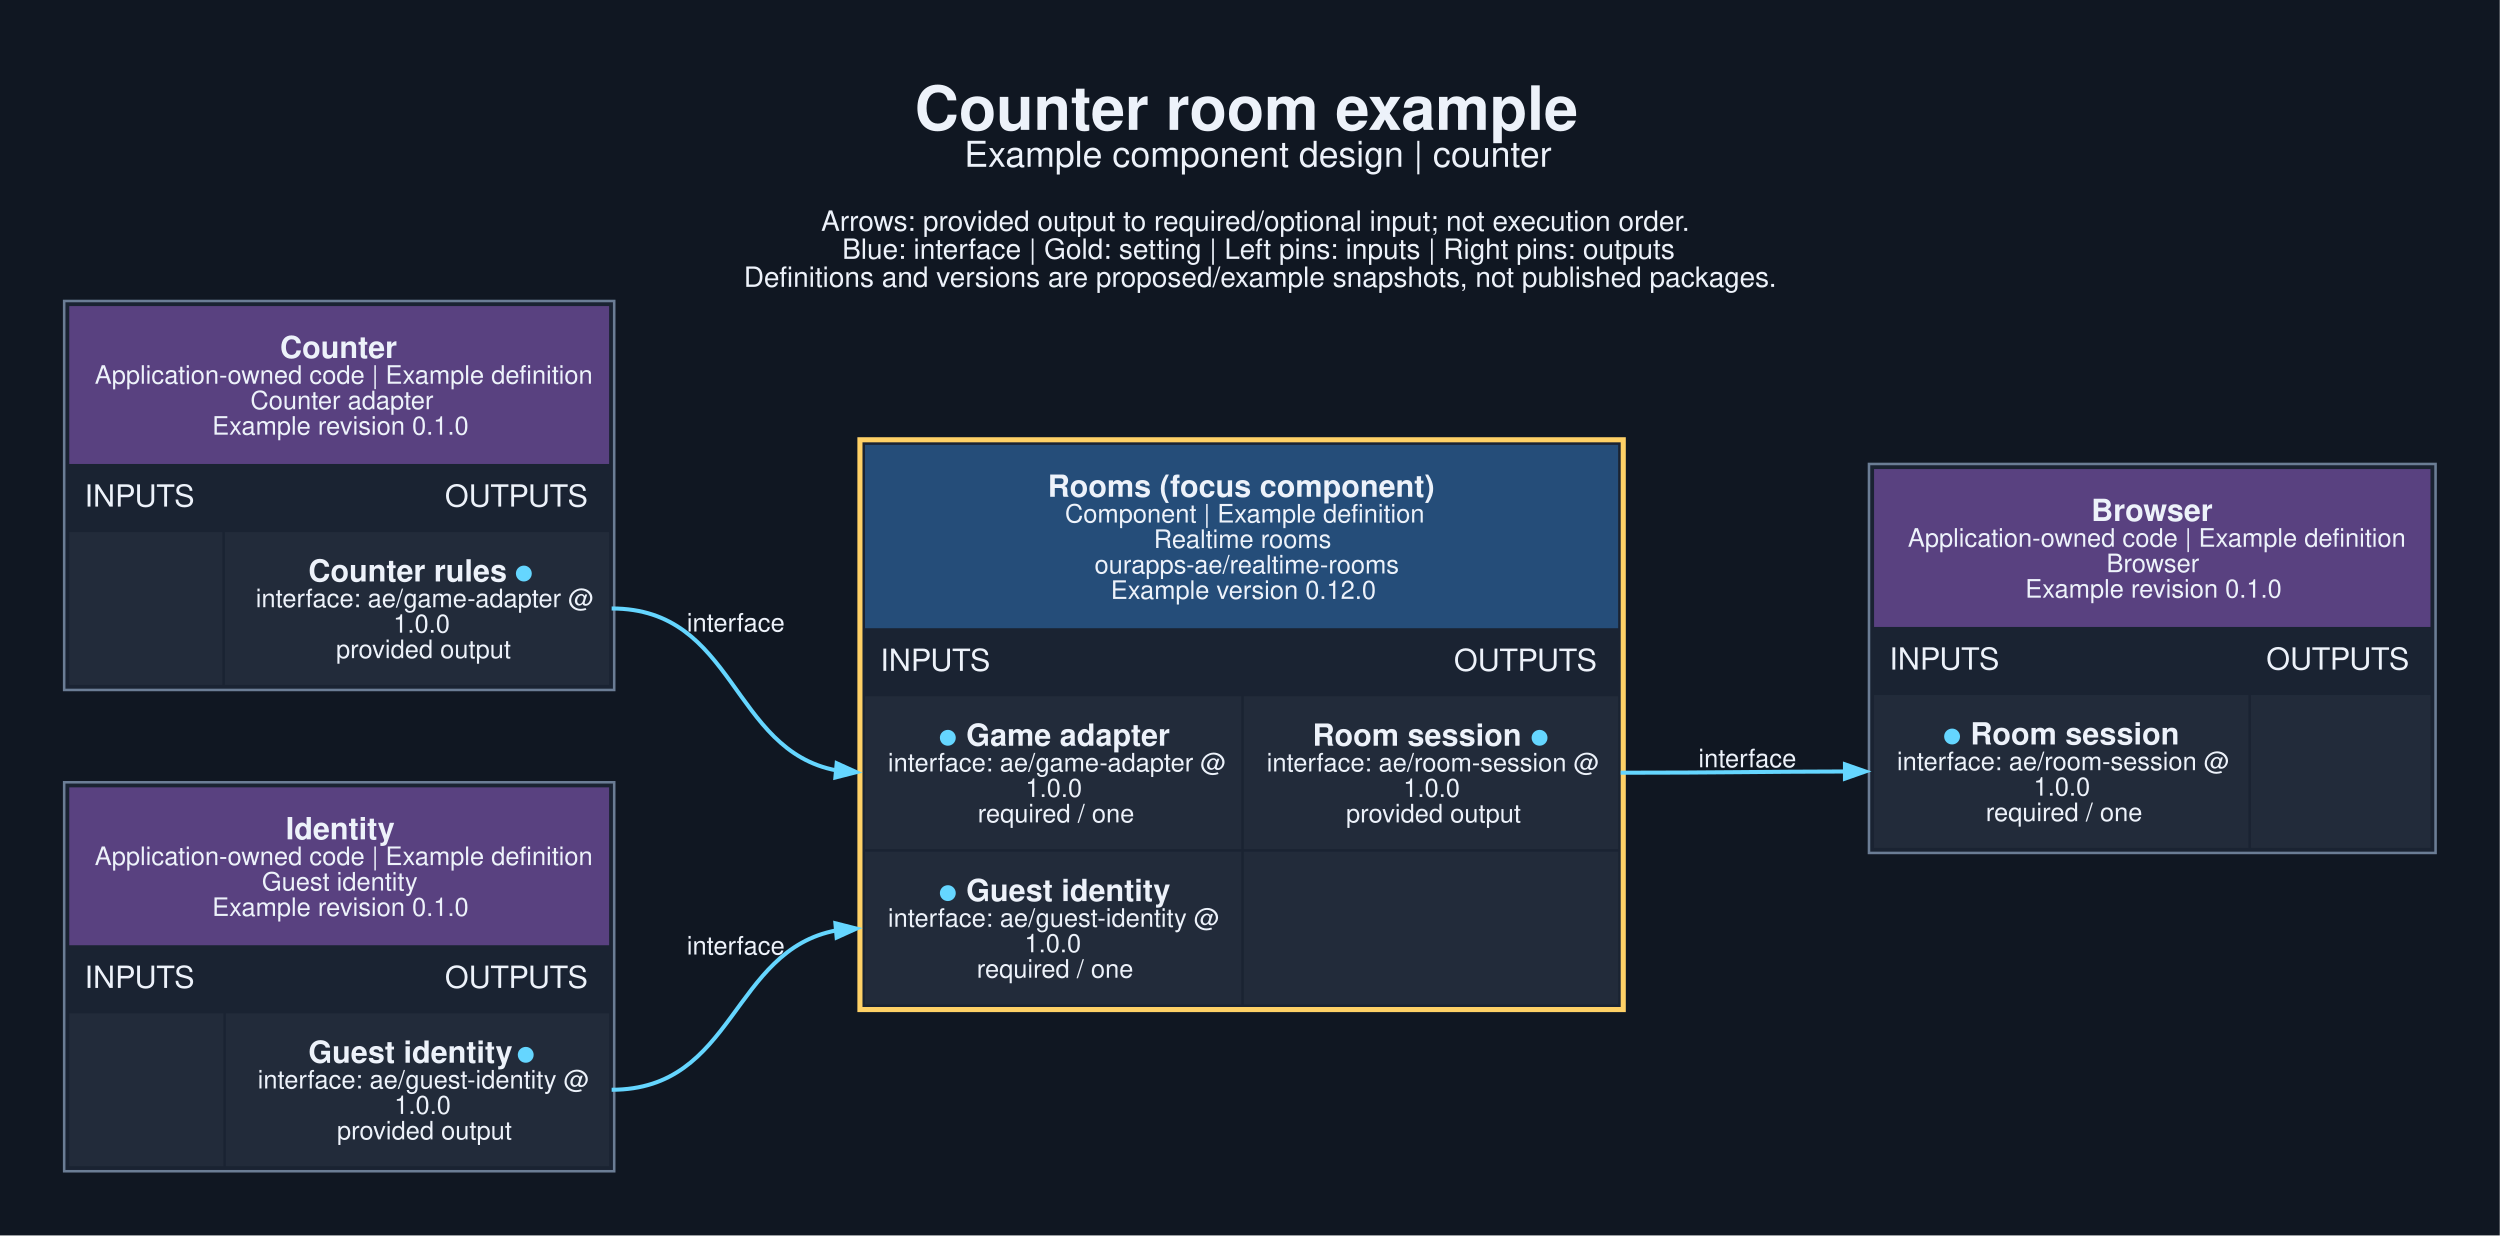
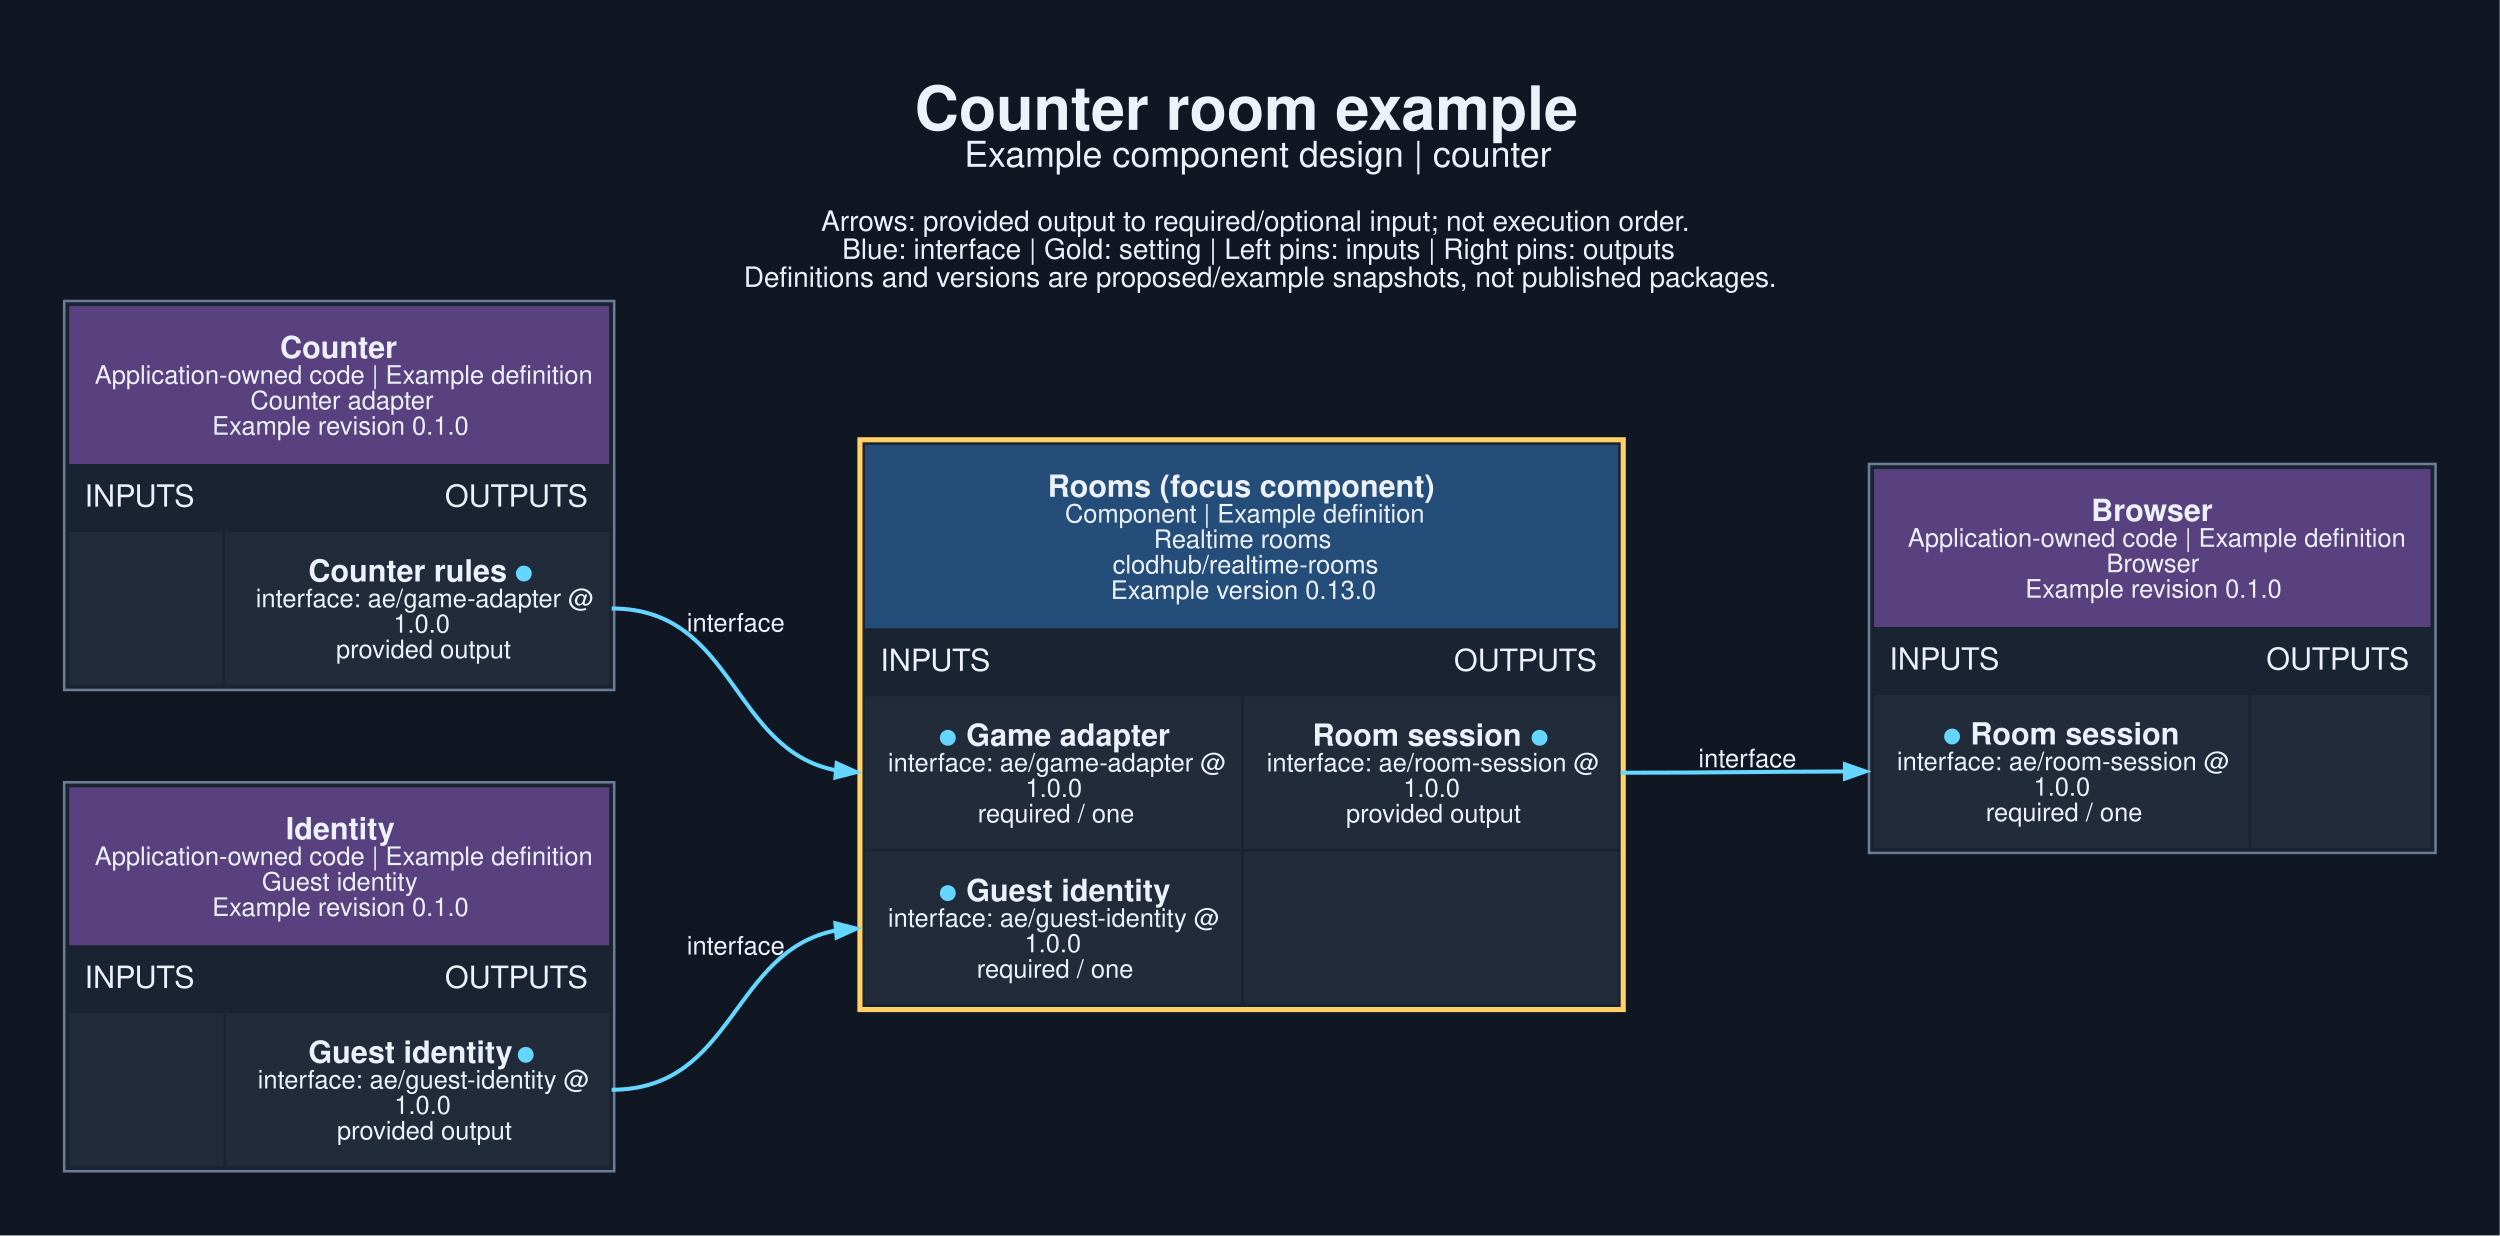
<svg xmlns="http://www.w3.org/2000/svg" width="1309pt" height="647pt" viewBox="0.00 0.00 1309.00 647.00">
  <g id="graph0" class="graph" transform="scale(1.33333 1.33333) rotate(0) translate(25.2 459.95)">
    <polygon fill="#101722" stroke="none" points="-25.2,25.2 -25.2,-459.95 956.45,-459.95 956.45,25.2 -25.2,25.2" />
    <text xml:space="preserve" text-anchor="start" x="334" y="-408.95" font-family="Helvetica,sans-Serif" font-weight="bold" font-size="24.00" fill="#edf2fa">Counter room example</text>
    <text xml:space="preserve" text-anchor="start" x="353.5" y="-394.45" font-family="Helvetica,sans-Serif" font-size="14.00" fill="#edf2fa">Example component design | counter</text>
    <text xml:space="preserve" text-anchor="start" x="297.25" y="-369.3" font-family="Helvetica,sans-Serif" font-size="11.00" fill="#edf2fa">Arrows: provided output to required/optional input; not execution order.</text>
    <text xml:space="preserve" text-anchor="start" x="305.5" y="-358.3" font-family="Helvetica,sans-Serif" font-size="11.00" fill="#edf2fa">Blue: interface | Gold: setting | Left pins: inputs | Right pins: outputs</text>
    <text xml:space="preserve" text-anchor="start" x="266.88" y="-347.3" font-family="Helvetica,sans-Serif" font-size="11.00" fill="#edf2fa">Definitions and versions are proposed/example snapshots, not published packages.</text>
    <g id="node1" class="node">
      <polygon fill="#1a2332" stroke="none" points="0,-189 0,-341.75 216,-341.75 216,-189 0,-189" />
      <polygon fill="#594180" stroke="none" points="2,-277.75 2,-339.75 214,-339.75 214,-277.75 2,-277.75" />
      <text xml:space="preserve" text-anchor="start" x="84.75" y="-319.35" font-family="Helvetica,sans-Serif" font-weight="bold" font-size="12.00" fill="#edf2fa">Counter</text>
      <text xml:space="preserve" text-anchor="start" x="12" y="-309.25" font-family="Helvetica,sans-Serif" font-size="10.00" fill="#edf2fa">Application-owned code | Example definition</text>
      <text xml:space="preserve" text-anchor="start" x="73.12" y="-299.25" font-family="Helvetica,sans-Serif" font-size="10.00" fill="#edf2fa">Counter adapter</text>
      <text xml:space="preserve" text-anchor="start" x="58.12" y="-289.25" font-family="Helvetica,sans-Serif" font-size="10.00" fill="#edf2fa">Example revision 0.1.0</text>
      <text xml:space="preserve" text-anchor="start" x="8" y="-261" font-family="Helvetica,sans-Serif" font-size="12.00" fill="#edf2fa">INPUTS</text>
      <text xml:space="preserve" text-anchor="start" x="149.5" y="-261" font-family="Helvetica,sans-Serif" font-size="12.00" fill="#edf2fa">OUTPUTS</text>
      <polygon fill="#222b3a" stroke="none" points="2,-191 2,-251 62.12,-251 62.12,-191 2,-191" />
      <polygon fill="#222b3a" stroke="none" points="63.12,-191 63.12,-251 214,-251 214,-191 63.12,-191" />
      <text xml:space="preserve" text-anchor="start" x="95.88" y="-231.6" font-family="Helvetica,sans-Serif" font-weight="bold" font-size="12.00" fill="#edf2fa">Counter rules </text>
      <text xml:space="preserve" text-anchor="start" x="176.88" y="-231.6" font-family="Helvetica,sans-Serif" font-weight="bold" font-size="12.00" fill="#65d6ff">●</text>
      <text xml:space="preserve" text-anchor="start" x="75.25" y="-221.5" font-family="Helvetica,sans-Serif" font-size="10.00" fill="#edf2fa">interface: ae/game-adapter @</text>
      <text xml:space="preserve" text-anchor="start" x="129.25" y="-211.5" font-family="Helvetica,sans-Serif" font-size="10.00" fill="#edf2fa">1.0.0</text>
      <text xml:space="preserve" text-anchor="start" x="106.75" y="-201.5" font-family="Helvetica,sans-Serif" font-size="10.00" fill="#edf2fa">provided output</text>
      <polygon fill="none" stroke="#6b7d95" points="0,-189 0,-341.75 216,-341.75 216,-189 0,-189" />
    </g>
    <g id="node3" class="node">
      <polygon fill="#1a2332" stroke="none" points="311.5,-62.5 311.5,-288.25 613.25,-288.25 613.25,-62.5 311.5,-62.5" />
      <polygon fill="#254d79" stroke="none" points="314.5,-213.25 314.5,-285.25 610.25,-285.25 610.25,-213.25 314.5,-213.25" />
      <text xml:space="preserve" text-anchor="start" x="386.25" y="-264.85" font-family="Helvetica,sans-Serif" font-weight="bold" font-size="12.00" fill="#edf2fa">Rooms (focus component)</text>
      <text xml:space="preserve" text-anchor="start" x="393" y="-254.75" font-family="Helvetica,sans-Serif" font-size="10.00" fill="#edf2fa">Component | Example definition</text>
      <text xml:space="preserve" text-anchor="start" x="427.88" y="-244.75" font-family="Helvetica,sans-Serif" font-size="10.00" fill="#edf2fa">Realtime rooms</text>
-       <text xml:space="preserve" text-anchor="start" x="404.62" y="-234.75" font-family="Helvetica,sans-Serif" font-size="10.00" fill="#edf2fa">ourapps-ae/realtime-rooms</text>
-       <text xml:space="preserve" text-anchor="start" x="411" y="-224.75" font-family="Helvetica,sans-Serif" font-size="10.00" fill="#edf2fa">Example version 0.12.0</text>
+       <text xml:space="preserve" text-anchor="start" x="411.75" y="-234.75" font-family="Helvetica,sans-Serif" font-size="10.00" fill="#edf2fa">clodhub/realtime-rooms</text>
+       <text xml:space="preserve" text-anchor="start" x="411" y="-224.75" font-family="Helvetica,sans-Serif" font-size="10.00" fill="#edf2fa">Example version 0.13.0</text>
      <text xml:space="preserve" text-anchor="start" x="320.5" y="-196.5" font-family="Helvetica,sans-Serif" font-size="12.00" fill="#edf2fa">INPUTS</text>
      <text xml:space="preserve" text-anchor="start" x="545.75" y="-196.5" font-family="Helvetica,sans-Serif" font-size="12.00" fill="#edf2fa">OUTPUTS</text>
      <polygon fill="#222b3a" stroke="none" points="314.5,-126.5 314.5,-186.5 462.25,-186.5 462.25,-126.5 314.5,-126.5" />
      <text xml:space="preserve" text-anchor="start" x="343.38" y="-167.1" font-family="Helvetica,sans-Serif" font-weight="bold" font-size="12.00" fill="#65d6ff">●</text>
      <text xml:space="preserve" text-anchor="start" x="350.88" y="-167.1" font-family="Helvetica,sans-Serif" font-weight="bold" font-size="12.00" fill="#edf2fa"> Game adapter</text>
      <text xml:space="preserve" text-anchor="start" x="323.5" y="-157" font-family="Helvetica,sans-Serif" font-size="10.00" fill="#edf2fa">interface: ae/game-adapter @</text>
      <text xml:space="preserve" text-anchor="start" x="377.5" y="-147" font-family="Helvetica,sans-Serif" font-size="10.00" fill="#edf2fa">1.0.0</text>
      <text xml:space="preserve" text-anchor="start" x="358.75" y="-137" font-family="Helvetica,sans-Serif" font-size="10.00" fill="#edf2fa">required / one</text>
      <polygon fill="#222b3a" stroke="none" points="463.25,-126.5 463.25,-186.5 610.25,-186.5 610.25,-126.5 463.25,-126.5" />
      <text xml:space="preserve" text-anchor="start" x="490.25" y="-167.1" font-family="Helvetica,sans-Serif" font-weight="bold" font-size="12.00" fill="#edf2fa">Room session </text>
      <text xml:space="preserve" text-anchor="start" x="575.75" y="-167.1" font-family="Helvetica,sans-Serif" font-weight="bold" font-size="12.00" fill="#65d6ff">●</text>
      <text xml:space="preserve" text-anchor="start" x="472.25" y="-157" font-family="Helvetica,sans-Serif" font-size="10.00" fill="#edf2fa">interface: ae/room-session @</text>
      <text xml:space="preserve" text-anchor="start" x="525.88" y="-147" font-family="Helvetica,sans-Serif" font-size="10.00" fill="#edf2fa">1.0.0</text>
      <text xml:space="preserve" text-anchor="start" x="503.38" y="-137" font-family="Helvetica,sans-Serif" font-size="10.00" fill="#edf2fa">provided output</text>
      <polygon fill="#222b3a" stroke="none" points="314.5,-65.5 314.5,-125.5 462.25,-125.5 462.25,-65.5 314.5,-65.5" />
      <text xml:space="preserve" text-anchor="start" x="343.38" y="-106.1" font-family="Helvetica,sans-Serif" font-weight="bold" font-size="12.00" fill="#65d6ff">●</text>
      <text xml:space="preserve" text-anchor="start" x="350.88" y="-106.1" font-family="Helvetica,sans-Serif" font-weight="bold" font-size="12.00" fill="#edf2fa"> Guest identity</text>
      <text xml:space="preserve" text-anchor="start" x="323.5" y="-96" font-family="Helvetica,sans-Serif" font-size="10.00" fill="#edf2fa">interface: ae/guest-identity @</text>
      <text xml:space="preserve" text-anchor="start" x="377.12" y="-86" font-family="Helvetica,sans-Serif" font-size="10.00" fill="#edf2fa">1.0.0</text>
      <text xml:space="preserve" text-anchor="start" x="358.38" y="-76" font-family="Helvetica,sans-Serif" font-size="10.00" fill="#edf2fa">required / one</text>
      <polygon fill="#222b3a" stroke="none" points="463.25,-65.5 463.25,-125.5 610.25,-125.5 610.25,-65.5 463.25,-65.5" />
      <polygon fill="none" stroke="#ffd166" stroke-width="2" points="312.5,-63.5 312.5,-287.25 612.25,-287.25 612.25,-63.5 312.5,-63.5" />
    </g>
    <g id="edge1" class="edge">
      <path fill="none" stroke="#65d6ff" stroke-width="1.6" d="M215,-221C263.65,-221 261.75,-165.25 303.29,-157.41" />
      <polygon fill="#65d6ff" stroke="#65d6ff" stroke-width="1.6" points="303.37,-160.22 311.09,-156.72 302.87,-154.64 303.37,-160.22" />
      <text xml:space="preserve" text-anchor="middle" x="263.75" y="-211.94" font-family="Helvetica,sans-Serif" font-size="10.00" fill="#edf2fa">interface</text>
    </g>
    <g id="node2" class="node">
      <polygon fill="#1a2332" stroke="none" points="0,0 0,-152.75 216,-152.75 216,0 0,0" />
      <polygon fill="#594180" stroke="none" points="2,-88.75 2,-150.75 214,-150.75 214,-88.75 2,-88.75" />
      <text xml:space="preserve" text-anchor="start" x="87" y="-130.35" font-family="Helvetica,sans-Serif" font-weight="bold" font-size="12.00" fill="#edf2fa">Identity</text>
      <text xml:space="preserve" text-anchor="start" x="12" y="-120.25" font-family="Helvetica,sans-Serif" font-size="10.00" fill="#edf2fa">Application-owned code | Example definition</text>
      <text xml:space="preserve" text-anchor="start" x="77.62" y="-110.25" font-family="Helvetica,sans-Serif" font-size="10.00" fill="#edf2fa">Guest identity</text>
      <text xml:space="preserve" text-anchor="start" x="58.12" y="-100.25" font-family="Helvetica,sans-Serif" font-size="10.00" fill="#edf2fa">Example revision 0.1.0</text>
      <text xml:space="preserve" text-anchor="start" x="8" y="-72" font-family="Helvetica,sans-Serif" font-size="12.00" fill="#edf2fa">INPUTS</text>
      <text xml:space="preserve" text-anchor="start" x="149.5" y="-72" font-family="Helvetica,sans-Serif" font-size="12.00" fill="#edf2fa">OUTPUTS</text>
      <polygon fill="#222b3a" stroke="none" points="2,-2 2,-62 62.5,-62 62.5,-2 2,-2" />
      <polygon fill="#222b3a" stroke="none" points="63.5,-2 63.5,-62 214,-62 214,-2 63.5,-2" />
      <text xml:space="preserve" text-anchor="start" x="95.88" y="-42.6" font-family="Helvetica,sans-Serif" font-weight="bold" font-size="12.00" fill="#edf2fa">Guest identity </text>
      <text xml:space="preserve" text-anchor="start" x="177.62" y="-42.6" font-family="Helvetica,sans-Serif" font-weight="bold" font-size="12.00" fill="#65d6ff">●</text>
      <text xml:space="preserve" text-anchor="start" x="76" y="-32.5" font-family="Helvetica,sans-Serif" font-size="10.00" fill="#edf2fa">interface: ae/guest-identity @</text>
      <text xml:space="preserve" text-anchor="start" x="129.62" y="-22.5" font-family="Helvetica,sans-Serif" font-size="10.00" fill="#edf2fa">1.0.0</text>
      <text xml:space="preserve" text-anchor="start" x="107.12" y="-12.5" font-family="Helvetica,sans-Serif" font-size="10.00" fill="#edf2fa">provided output</text>
      <polygon fill="none" stroke="#6b7d95" points="0,0 0,-152.75 216,-152.75 216,0 0,0" />
    </g>
    <g id="edge2" class="edge">
      <path fill="none" stroke="#65d6ff" stroke-width="1.6" d="M215,-32C263.42,-32 261.93,-86.88 303.33,-94.6" />
      <polygon fill="#65d6ff" stroke="#65d6ff" stroke-width="1.6" points="302.87,-97.37 311.09,-95.29 303.36,-91.79 302.87,-97.37" />
      <text xml:space="preserve" text-anchor="middle" x="263.75" y="-85.1" font-family="Helvetica,sans-Serif" font-size="10.00" fill="#edf2fa">interface</text>
    </g>
    <g id="node4" class="node">
      <polygon fill="#1a2332" stroke="none" points="708.75,-125 708.75,-277.75 931.25,-277.75 931.25,-125 708.75,-125" />
      <polygon fill="#594180" stroke="none" points="710.75,-213.75 710.75,-275.75 929.25,-275.75 929.25,-213.75 710.75,-213.75" />
      <text xml:space="preserve" text-anchor="start" x="796" y="-255.35" font-family="Helvetica,sans-Serif" font-weight="bold" font-size="12.00" fill="#edf2fa">Browser</text>
      <text xml:space="preserve" text-anchor="start" x="724" y="-245.25" font-family="Helvetica,sans-Serif" font-size="10.00" fill="#edf2fa">Application-owned code | Example definition</text>
      <text xml:space="preserve" text-anchor="start" x="802" y="-235.25" font-family="Helvetica,sans-Serif" font-size="10.00" fill="#edf2fa">Browser</text>
      <text xml:space="preserve" text-anchor="start" x="770.12" y="-225.25" font-family="Helvetica,sans-Serif" font-size="10.00" fill="#edf2fa">Example revision 0.1.0</text>
      <text xml:space="preserve" text-anchor="start" x="716.75" y="-197" font-family="Helvetica,sans-Serif" font-size="12.00" fill="#edf2fa">INPUTS</text>
      <text xml:space="preserve" text-anchor="start" x="864.75" y="-197" font-family="Helvetica,sans-Serif" font-size="12.00" fill="#edf2fa">OUTPUTS</text>
      <polygon fill="#222b3a" stroke="none" points="710.75,-127 710.75,-187 857.75,-187 857.75,-127 710.75,-127" />
      <text xml:space="preserve" text-anchor="start" x="737.75" y="-167.6" font-family="Helvetica,sans-Serif" font-weight="bold" font-size="12.00" fill="#65d6ff">●</text>
      <text xml:space="preserve" text-anchor="start" x="745.25" y="-167.6" font-family="Helvetica,sans-Serif" font-weight="bold" font-size="12.00" fill="#edf2fa"> Room session</text>
      <text xml:space="preserve" text-anchor="start" x="719.75" y="-157.5" font-family="Helvetica,sans-Serif" font-size="10.00" fill="#edf2fa">interface: ae/room-session @</text>
      <text xml:space="preserve" text-anchor="start" x="773.38" y="-147.5" font-family="Helvetica,sans-Serif" font-size="10.00" fill="#edf2fa">1.0.0</text>
      <text xml:space="preserve" text-anchor="start" x="754.62" y="-137.5" font-family="Helvetica,sans-Serif" font-size="10.00" fill="#edf2fa">required / one</text>
      <polygon fill="#222b3a" stroke="none" points="858.75,-127 858.75,-187 929.25,-187 929.25,-127 858.75,-127" />
      <polygon fill="none" stroke="#6b7d95" points="708.75,-125 708.75,-277.75 931.25,-277.75 931.25,-125 708.75,-125" />
    </g>
    <g id="edge3" class="edge">
      <path fill="none" stroke="#65d6ff" stroke-width="1.6" d="M611.25,-156.5C651.44,-156.5 663.96,-156.92 699.6,-156.99" />
      <polygon fill="#65d6ff" stroke="#65d6ff" stroke-width="1.6" points="699.33,-159.79 707.33,-157 699.33,-154.19 699.33,-159.79" />
      <text xml:space="preserve" text-anchor="middle" x="661" y="-158.65" font-family="Helvetica,sans-Serif" font-size="10.00" fill="#edf2fa">interface</text>
    </g>
  </g>
</svg>
